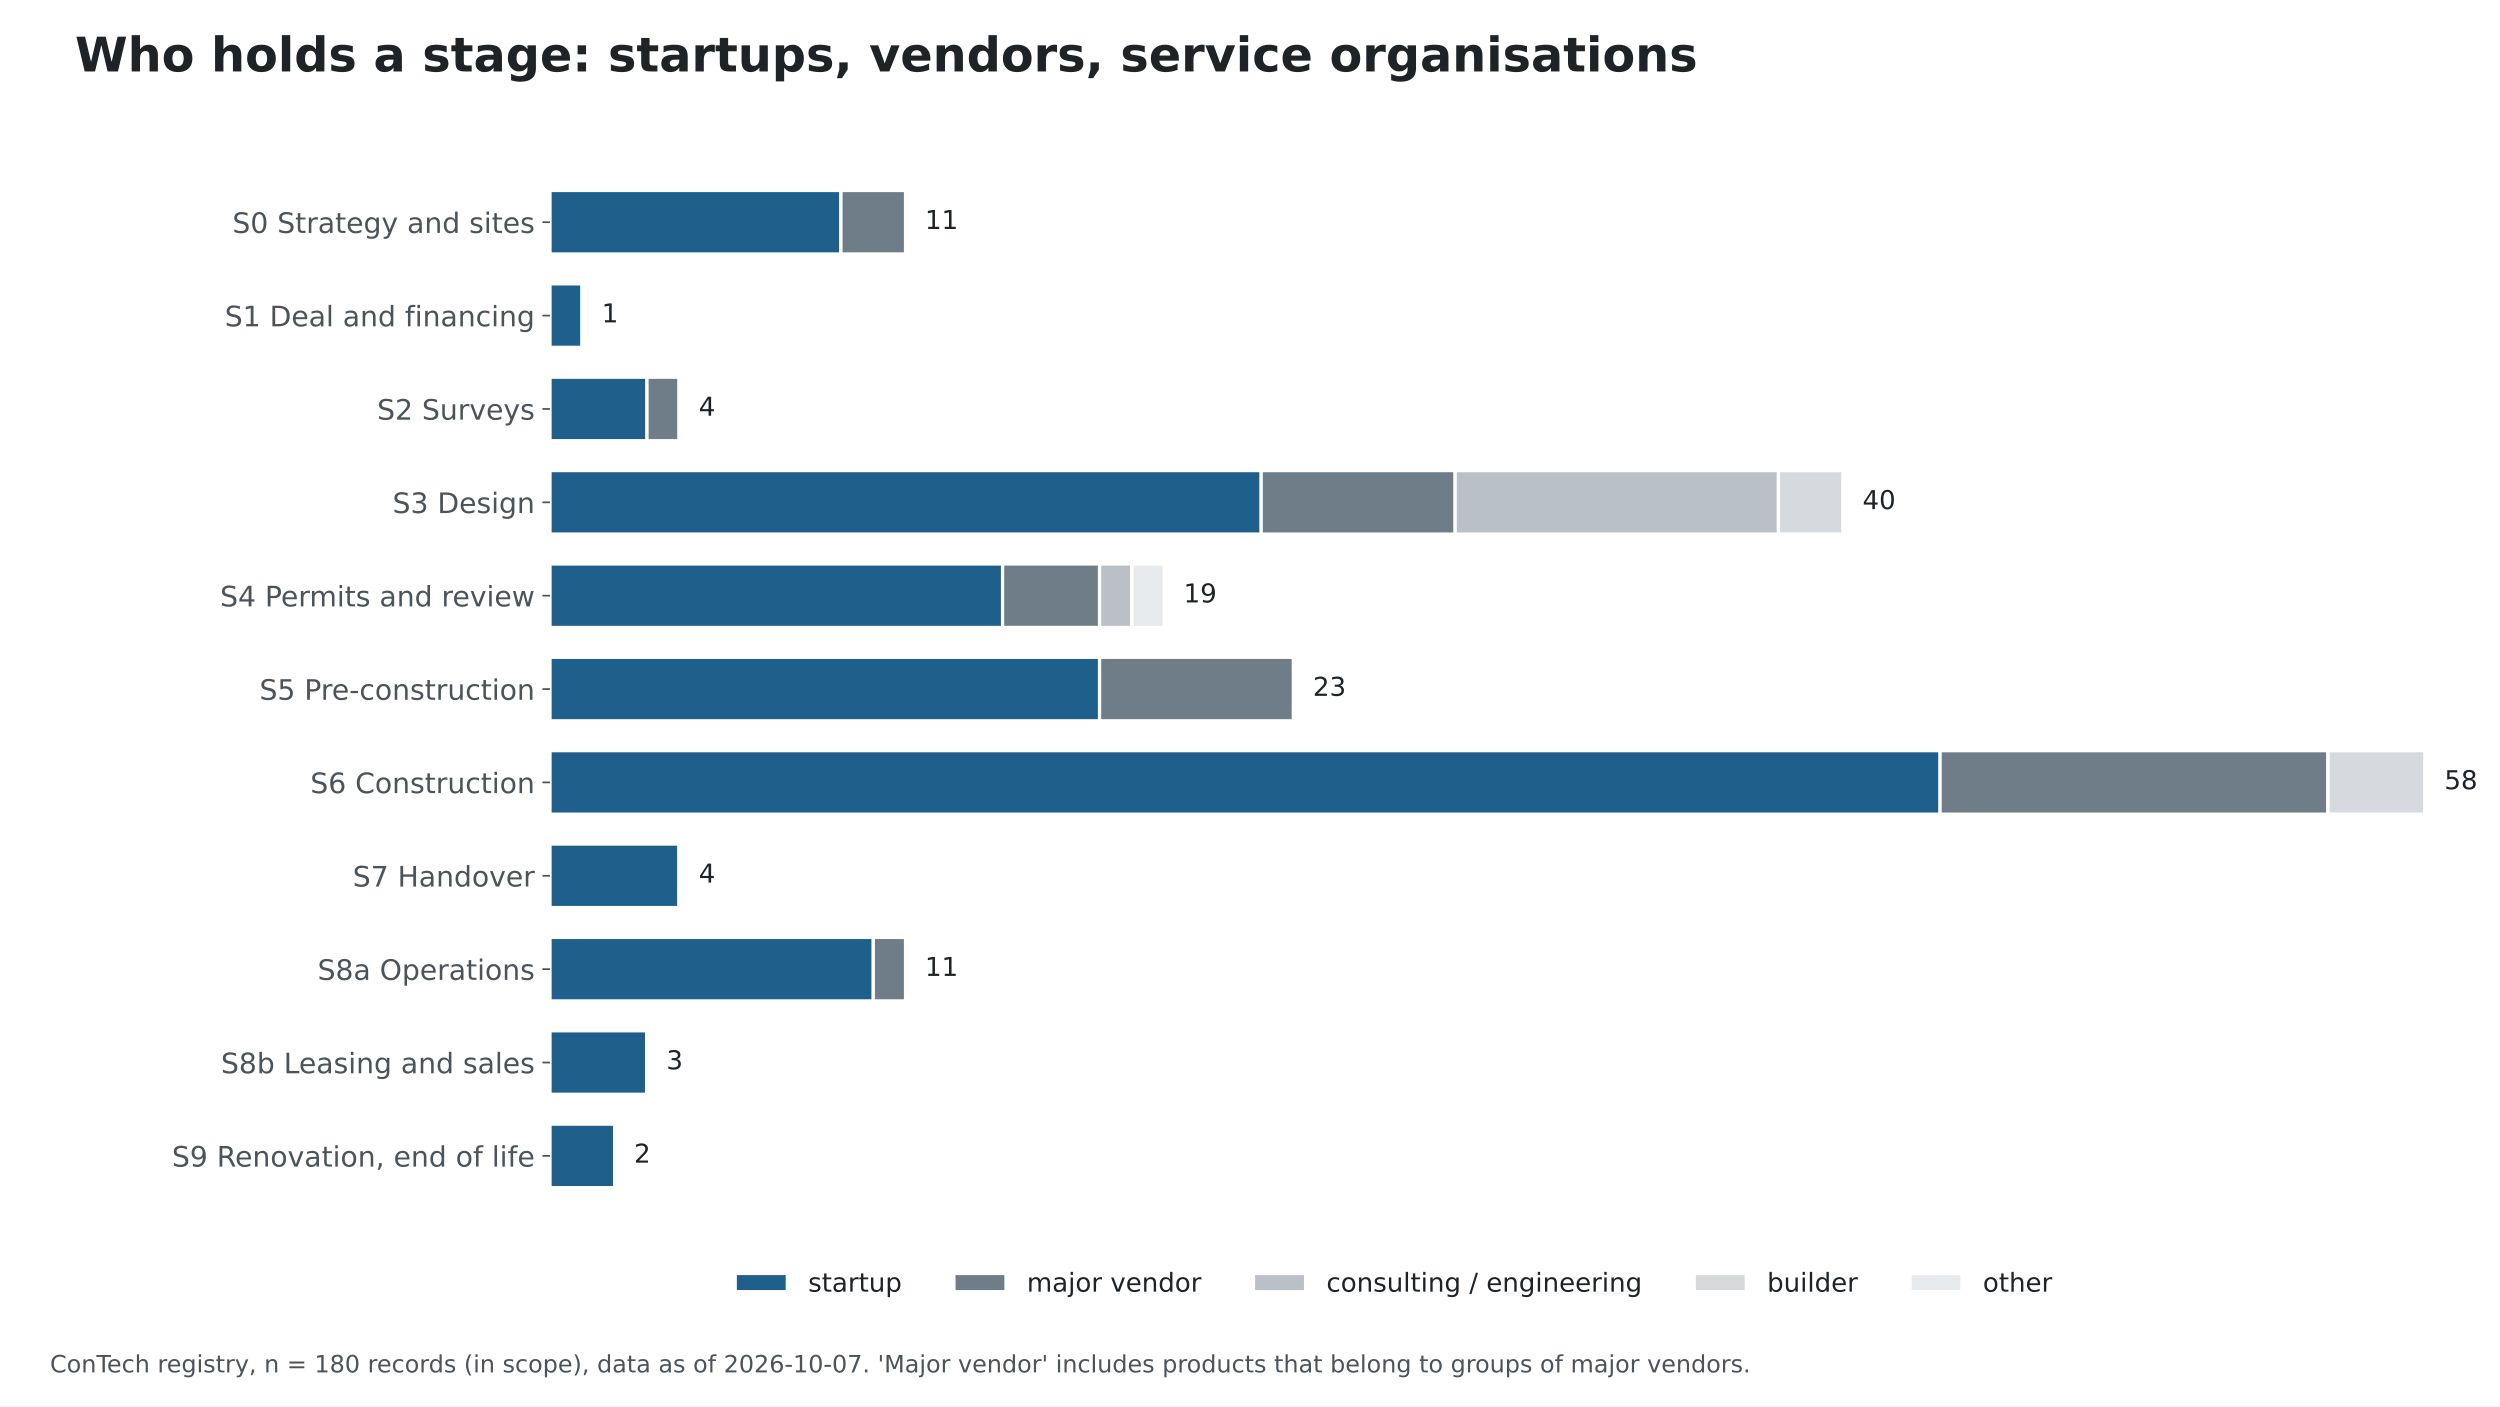
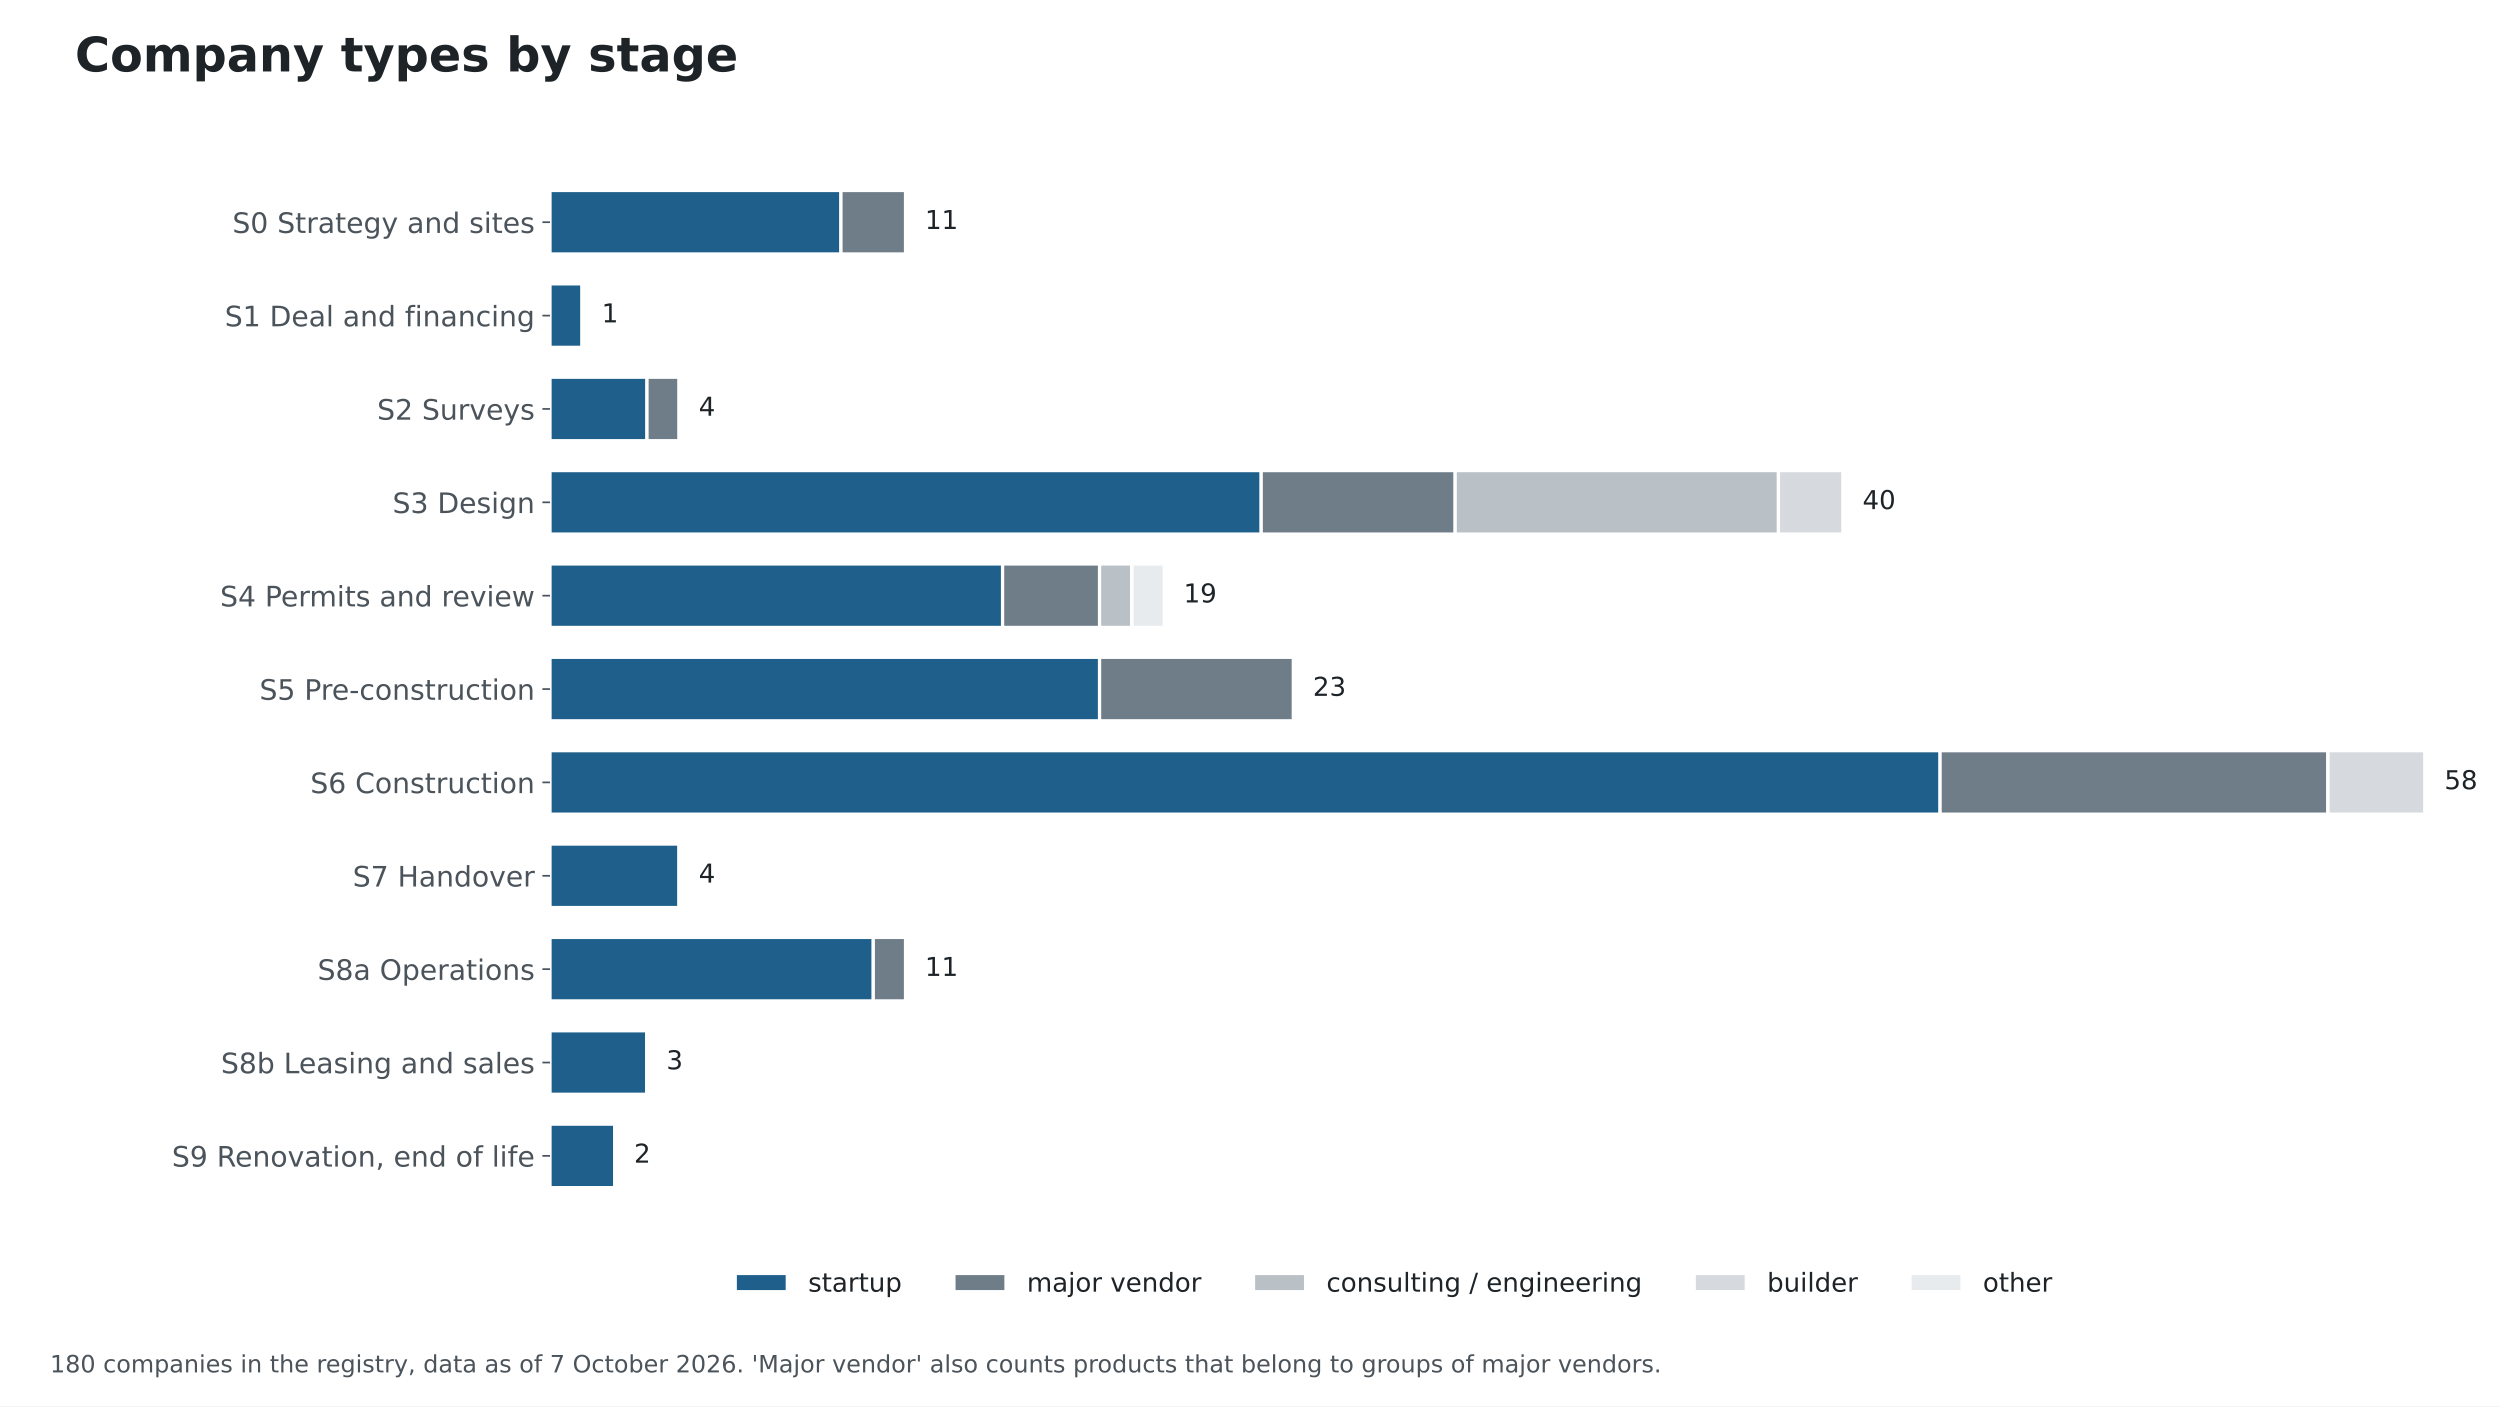
<svg xmlns="http://www.w3.org/2000/svg" xmlns:xlink="http://www.w3.org/1999/xlink" width="1152pt" height="648pt" viewBox="0 0 1152 648" version="1.1">
  <defs>
    <style type="text/css">*{stroke-linejoin: round; stroke-linecap: butt}</style>
  </defs>
  <g id="figure_1">
    <g id="patch_1">
      <path d="M 0 648  L 1152 648  L 1152 0  L 0 0  z " style="fill: #ffffff" />
    </g>
    <g id="axes_1">
      <g id="patch_2">
        <path d="M 253.44 570.24  L 1117.44 570.24  L 1117.44 64.8  L 253.44 64.8  z " style="fill: #ffffff" />
      </g>
      <g id="patch_3">
-         <path d="M 253.44 87.775  L 387.509 87.775  L 387.509 117.031  L 253.44 117.031  z " clip-path="url(#pf44becd07a)" style="fill: #1f5f8b; stroke: #ffffff; stroke-width: 1.5; stroke-linejoin: miter" />
+         <path d="M 253.44 87.775  L 387.509 87.775  L 387.509 117.031  L 253.44 117.031  z " clip-path="url(#p731c792e83)" style="fill: #1f5f8b; stroke: #ffffff; stroke-width: 1.5; stroke-linejoin: miter" />
      </g>
      <g id="patch_4">
-         <path d="M 253.44 130.798  L 268.337 130.798  L 268.337 160.054  L 253.44 160.054  z " clip-path="url(#pf44becd07a)" style="fill: #1f5f8b; stroke: #ffffff; stroke-width: 1.5; stroke-linejoin: miter" />
+         <path d="M 253.44 130.798  L 268.337 130.798  L 268.337 160.054  L 253.44 160.054  z " clip-path="url(#p731c792e83)" style="fill: #1f5f8b; stroke: #ffffff; stroke-width: 1.5; stroke-linejoin: miter" />
      </g>
      <g id="patch_5">
-         <path d="M 253.44 173.822  L 298.13 173.822  L 298.13 203.078  L 253.44 203.078  z " clip-path="url(#pf44becd07a)" style="fill: #1f5f8b; stroke: #ffffff; stroke-width: 1.5; stroke-linejoin: miter" />
+         <path d="M 253.44 173.822  L 298.13 173.822  L 298.13 203.078  L 253.44 203.078  z " clip-path="url(#p731c792e83)" style="fill: #1f5f8b; stroke: #ffffff; stroke-width: 1.5; stroke-linejoin: miter" />
      </g>
      <g id="patch_6">
-         <path d="M 253.44 216.845  L 581.164 216.845  L 581.164 246.101  L 253.44 246.101  z " clip-path="url(#pf44becd07a)" style="fill: #1f5f8b; stroke: #ffffff; stroke-width: 1.5; stroke-linejoin: miter" />
+         <path d="M 253.44 216.845  L 581.164 216.845  L 581.164 246.101  L 253.44 246.101  z " clip-path="url(#p731c792e83)" style="fill: #1f5f8b; stroke: #ffffff; stroke-width: 1.5; stroke-linejoin: miter" />
      </g>
      <g id="patch_7">
-         <path d="M 253.44 259.869  L 461.992 259.869  L 461.992 289.124  L 253.44 289.124  z " clip-path="url(#pf44becd07a)" style="fill: #1f5f8b; stroke: #ffffff; stroke-width: 1.5; stroke-linejoin: miter" />
+         <path d="M 253.44 259.869  L 461.992 259.869  L 461.992 289.124  L 253.44 289.124  z " clip-path="url(#p731c792e83)" style="fill: #1f5f8b; stroke: #ffffff; stroke-width: 1.5; stroke-linejoin: miter" />
      </g>
      <g id="patch_8">
-         <path d="M 253.44 302.892  L 506.681 302.892  L 506.681 332.148  L 253.44 332.148  z " clip-path="url(#pf44becd07a)" style="fill: #1f5f8b; stroke: #ffffff; stroke-width: 1.5; stroke-linejoin: miter" />
+         <path d="M 253.44 302.892  L 506.681 302.892  L 506.681 332.148  L 253.44 332.148  z " clip-path="url(#p731c792e83)" style="fill: #1f5f8b; stroke: #ffffff; stroke-width: 1.5; stroke-linejoin: miter" />
      </g>
      <g id="patch_9">
-         <path d="M 253.44 345.916  L 893.992 345.916  L 893.992 375.171  L 253.44 375.171  z " clip-path="url(#pf44becd07a)" style="fill: #1f5f8b; stroke: #ffffff; stroke-width: 1.5; stroke-linejoin: miter" />
+         <path d="M 253.44 345.916  L 893.992 345.916  L 893.992 375.171  L 253.44 375.171  z " clip-path="url(#p731c792e83)" style="fill: #1f5f8b; stroke: #ffffff; stroke-width: 1.5; stroke-linejoin: miter" />
      </g>
      <g id="patch_10">
-         <path d="M 253.44 388.939  L 313.026 388.939  L 313.026 418.195  L 253.44 418.195  z " clip-path="url(#pf44becd07a)" style="fill: #1f5f8b; stroke: #ffffff; stroke-width: 1.5; stroke-linejoin: miter" />
+         <path d="M 253.44 388.939  L 313.026 388.939  L 313.026 418.195  L 253.44 418.195  z " clip-path="url(#p731c792e83)" style="fill: #1f5f8b; stroke: #ffffff; stroke-width: 1.5; stroke-linejoin: miter" />
      </g>
      <g id="patch_11">
-         <path d="M 253.44 431.962  L 402.406 431.962  L 402.406 461.218  L 253.44 461.218  z " clip-path="url(#pf44becd07a)" style="fill: #1f5f8b; stroke: #ffffff; stroke-width: 1.5; stroke-linejoin: miter" />
+         <path d="M 253.44 431.962  L 402.406 431.962  L 402.406 461.218  L 253.44 461.218  z " clip-path="url(#p731c792e83)" style="fill: #1f5f8b; stroke: #ffffff; stroke-width: 1.5; stroke-linejoin: miter" />
      </g>
      <g id="patch_12">
-         <path d="M 253.44 474.986  L 298.13 474.986  L 298.13 504.242  L 253.44 504.242  z " clip-path="url(#pf44becd07a)" style="fill: #1f5f8b; stroke: #ffffff; stroke-width: 1.5; stroke-linejoin: miter" />
+         <path d="M 253.44 474.986  L 298.13 474.986  L 298.13 504.242  L 253.44 504.242  z " clip-path="url(#p731c792e83)" style="fill: #1f5f8b; stroke: #ffffff; stroke-width: 1.5; stroke-linejoin: miter" />
      </g>
      <g id="patch_13">
-         <path d="M 253.44 518.009  L 283.233 518.009  L 283.233 547.265  L 253.44 547.265  z " clip-path="url(#pf44becd07a)" style="fill: #1f5f8b; stroke: #ffffff; stroke-width: 1.5; stroke-linejoin: miter" />
+         <path d="M 253.44 518.009  L 283.233 518.009  L 283.233 547.265  L 253.44 547.265  z " clip-path="url(#p731c792e83)" style="fill: #1f5f8b; stroke: #ffffff; stroke-width: 1.5; stroke-linejoin: miter" />
      </g>
      <g id="patch_14">
-         <path d="M 387.509 87.775  L 417.302 87.775  L 417.302 117.031  L 387.509 117.031  z " clip-path="url(#pf44becd07a)" style="fill: #6f7d89; stroke: #ffffff; stroke-width: 1.5; stroke-linejoin: miter" />
+         <path d="M 387.509 87.775  L 417.302 87.775  L 417.302 117.031  L 387.509 117.031  z " clip-path="url(#p731c792e83)" style="fill: #6f7d89; stroke: #ffffff; stroke-width: 1.5; stroke-linejoin: miter" />
      </g>
      <g id="patch_15">
-         <path d="M 268.337 130.798  L 268.337 130.798  L 268.337 160.054  L 268.337 160.054  z " clip-path="url(#pf44becd07a)" style="fill: #6f7d89; stroke: #ffffff; stroke-width: 1.5; stroke-linejoin: miter" />
+         <path d="M 268.337 130.798  L 268.337 130.798  L 268.337 160.054  L 268.337 160.054  z " clip-path="url(#p731c792e83)" style="fill: #6f7d89; stroke: #ffffff; stroke-width: 1.5; stroke-linejoin: miter" />
      </g>
      <g id="patch_16">
-         <path d="M 298.13 173.822  L 313.026 173.822  L 313.026 203.078  L 298.13 203.078  z " clip-path="url(#pf44becd07a)" style="fill: #6f7d89; stroke: #ffffff; stroke-width: 1.5; stroke-linejoin: miter" />
+         <path d="M 298.13 173.822  L 313.026 173.822  L 313.026 203.078  L 298.13 203.078  z " clip-path="url(#p731c792e83)" style="fill: #6f7d89; stroke: #ffffff; stroke-width: 1.5; stroke-linejoin: miter" />
      </g>
      <g id="patch_17">
-         <path d="M 581.164 216.845  L 670.543 216.845  L 670.543 246.101  L 581.164 246.101  z " clip-path="url(#pf44becd07a)" style="fill: #6f7d89; stroke: #ffffff; stroke-width: 1.5; stroke-linejoin: miter" />
+         <path d="M 581.164 216.845  L 670.543 216.845  L 670.543 246.101  L 581.164 246.101  z " clip-path="url(#p731c792e83)" style="fill: #6f7d89; stroke: #ffffff; stroke-width: 1.5; stroke-linejoin: miter" />
      </g>
      <g id="patch_18">
-         <path d="M 461.992 259.869  L 506.681 259.869  L 506.681 289.124  L 461.992 289.124  z " clip-path="url(#pf44becd07a)" style="fill: #6f7d89; stroke: #ffffff; stroke-width: 1.5; stroke-linejoin: miter" />
+         <path d="M 461.992 259.869  L 506.681 259.869  L 506.681 289.124  L 461.992 289.124  z " clip-path="url(#p731c792e83)" style="fill: #6f7d89; stroke: #ffffff; stroke-width: 1.5; stroke-linejoin: miter" />
      </g>
      <g id="patch_19">
-         <path d="M 506.681 302.892  L 596.061 302.892  L 596.061 332.148  L 506.681 332.148  z " clip-path="url(#pf44becd07a)" style="fill: #6f7d89; stroke: #ffffff; stroke-width: 1.5; stroke-linejoin: miter" />
+         <path d="M 506.681 302.892  L 596.061 302.892  L 596.061 332.148  L 506.681 332.148  z " clip-path="url(#p731c792e83)" style="fill: #6f7d89; stroke: #ffffff; stroke-width: 1.5; stroke-linejoin: miter" />
      </g>
      <g id="patch_20">
-         <path d="M 893.992 345.916  L 1072.75 345.916  L 1072.75 375.171  L 893.992 375.171  z " clip-path="url(#pf44becd07a)" style="fill: #6f7d89; stroke: #ffffff; stroke-width: 1.5; stroke-linejoin: miter" />
+         <path d="M 893.992 345.916  L 1072.75 345.916  L 1072.75 375.171  L 893.992 375.171  z " clip-path="url(#p731c792e83)" style="fill: #6f7d89; stroke: #ffffff; stroke-width: 1.5; stroke-linejoin: miter" />
      </g>
      <g id="patch_21">
-         <path d="M 313.026 388.939  L 313.026 388.939  L 313.026 418.195  L 313.026 418.195  z " clip-path="url(#pf44becd07a)" style="fill: #6f7d89; stroke: #ffffff; stroke-width: 1.5; stroke-linejoin: miter" />
+         <path d="M 313.026 388.939  L 313.026 388.939  L 313.026 418.195  L 313.026 418.195  z " clip-path="url(#p731c792e83)" style="fill: #6f7d89; stroke: #ffffff; stroke-width: 1.5; stroke-linejoin: miter" />
      </g>
      <g id="patch_22">
-         <path d="M 402.406 431.962  L 417.302 431.962  L 417.302 461.218  L 402.406 461.218  z " clip-path="url(#pf44becd07a)" style="fill: #6f7d89; stroke: #ffffff; stroke-width: 1.5; stroke-linejoin: miter" />
+         <path d="M 402.406 431.962  L 417.302 431.962  L 417.302 461.218  L 402.406 461.218  z " clip-path="url(#p731c792e83)" style="fill: #6f7d89; stroke: #ffffff; stroke-width: 1.5; stroke-linejoin: miter" />
      </g>
      <g id="patch_23">
-         <path d="M 298.13 474.986  L 298.13 474.986  L 298.13 504.242  L 298.13 504.242  z " clip-path="url(#pf44becd07a)" style="fill: #6f7d89; stroke: #ffffff; stroke-width: 1.5; stroke-linejoin: miter" />
+         <path d="M 298.13 474.986  L 298.13 474.986  L 298.13 504.242  L 298.13 504.242  z " clip-path="url(#p731c792e83)" style="fill: #6f7d89; stroke: #ffffff; stroke-width: 1.5; stroke-linejoin: miter" />
      </g>
      <g id="patch_24">
-         <path d="M 283.233 518.009  L 283.233 518.009  L 283.233 547.265  L 283.233 547.265  z " clip-path="url(#pf44becd07a)" style="fill: #6f7d89; stroke: #ffffff; stroke-width: 1.5; stroke-linejoin: miter" />
+         <path d="M 283.233 518.009  L 283.233 518.009  L 283.233 547.265  L 283.233 547.265  z " clip-path="url(#p731c792e83)" style="fill: #6f7d89; stroke: #ffffff; stroke-width: 1.5; stroke-linejoin: miter" />
      </g>
      <g id="patch_25">
-         <path d="M 417.302 87.775  L 417.302 87.775  L 417.302 117.031  L 417.302 117.031  z " clip-path="url(#pf44becd07a)" style="fill: #b9c0c6; stroke: #ffffff; stroke-width: 1.5; stroke-linejoin: miter" />
+         <path d="M 417.302 87.775  L 417.302 87.775  L 417.302 117.031  L 417.302 117.031  z " clip-path="url(#p731c792e83)" style="fill: #b9c0c6; stroke: #ffffff; stroke-width: 1.5; stroke-linejoin: miter" />
      </g>
      <g id="patch_26">
-         <path d="M 268.337 130.798  L 268.337 130.798  L 268.337 160.054  L 268.337 160.054  z " clip-path="url(#pf44becd07a)" style="fill: #b9c0c6; stroke: #ffffff; stroke-width: 1.5; stroke-linejoin: miter" />
+         <path d="M 268.337 130.798  L 268.337 130.798  L 268.337 160.054  L 268.337 160.054  z " clip-path="url(#p731c792e83)" style="fill: #b9c0c6; stroke: #ffffff; stroke-width: 1.5; stroke-linejoin: miter" />
      </g>
      <g id="patch_27">
-         <path d="M 313.026 173.822  L 313.026 173.822  L 313.026 203.078  L 313.026 203.078  z " clip-path="url(#pf44becd07a)" style="fill: #b9c0c6; stroke: #ffffff; stroke-width: 1.5; stroke-linejoin: miter" />
+         <path d="M 313.026 173.822  L 313.026 173.822  L 313.026 203.078  L 313.026 203.078  z " clip-path="url(#p731c792e83)" style="fill: #b9c0c6; stroke: #ffffff; stroke-width: 1.5; stroke-linejoin: miter" />
      </g>
      <g id="patch_28">
-         <path d="M 670.543 216.845  L 819.509 216.845  L 819.509 246.101  L 670.543 246.101  z " clip-path="url(#pf44becd07a)" style="fill: #b9c0c6; stroke: #ffffff; stroke-width: 1.5; stroke-linejoin: miter" />
+         <path d="M 670.543 216.845  L 819.509 216.845  L 819.509 246.101  L 670.543 246.101  z " clip-path="url(#p731c792e83)" style="fill: #b9c0c6; stroke: #ffffff; stroke-width: 1.5; stroke-linejoin: miter" />
      </g>
      <g id="patch_29">
-         <path d="M 506.681 259.869  L 521.578 259.869  L 521.578 289.124  L 506.681 289.124  z " clip-path="url(#pf44becd07a)" style="fill: #b9c0c6; stroke: #ffffff; stroke-width: 1.5; stroke-linejoin: miter" />
+         <path d="M 506.681 259.869  L 521.578 259.869  L 521.578 289.124  L 506.681 289.124  z " clip-path="url(#p731c792e83)" style="fill: #b9c0c6; stroke: #ffffff; stroke-width: 1.5; stroke-linejoin: miter" />
      </g>
      <g id="patch_30">
-         <path d="M 596.061 302.892  L 596.061 302.892  L 596.061 332.148  L 596.061 332.148  z " clip-path="url(#pf44becd07a)" style="fill: #b9c0c6; stroke: #ffffff; stroke-width: 1.5; stroke-linejoin: miter" />
+         <path d="M 596.061 302.892  L 596.061 302.892  L 596.061 332.148  L 596.061 332.148  z " clip-path="url(#p731c792e83)" style="fill: #b9c0c6; stroke: #ffffff; stroke-width: 1.5; stroke-linejoin: miter" />
      </g>
      <g id="patch_31">
-         <path d="M 1072.75 345.916  L 1072.75 345.916  L 1072.75 375.171  L 1072.75 375.171  z " clip-path="url(#pf44becd07a)" style="fill: #b9c0c6; stroke: #ffffff; stroke-width: 1.5; stroke-linejoin: miter" />
+         <path d="M 1072.75 345.916  L 1072.75 345.916  L 1072.75 375.171  L 1072.75 375.171  z " clip-path="url(#p731c792e83)" style="fill: #b9c0c6; stroke: #ffffff; stroke-width: 1.5; stroke-linejoin: miter" />
      </g>
      <g id="patch_32">
-         <path d="M 313.026 388.939  L 313.026 388.939  L 313.026 418.195  L 313.026 418.195  z " clip-path="url(#pf44becd07a)" style="fill: #b9c0c6; stroke: #ffffff; stroke-width: 1.5; stroke-linejoin: miter" />
+         <path d="M 313.026 388.939  L 313.026 388.939  L 313.026 418.195  L 313.026 418.195  z " clip-path="url(#p731c792e83)" style="fill: #b9c0c6; stroke: #ffffff; stroke-width: 1.5; stroke-linejoin: miter" />
      </g>
      <g id="patch_33">
-         <path d="M 417.302 431.962  L 417.302 431.962  L 417.302 461.218  L 417.302 461.218  z " clip-path="url(#pf44becd07a)" style="fill: #b9c0c6; stroke: #ffffff; stroke-width: 1.5; stroke-linejoin: miter" />
+         <path d="M 417.302 431.962  L 417.302 431.962  L 417.302 461.218  L 417.302 461.218  z " clip-path="url(#p731c792e83)" style="fill: #b9c0c6; stroke: #ffffff; stroke-width: 1.5; stroke-linejoin: miter" />
      </g>
      <g id="patch_34">
-         <path d="M 298.13 474.986  L 298.13 474.986  L 298.13 504.242  L 298.13 504.242  z " clip-path="url(#pf44becd07a)" style="fill: #b9c0c6; stroke: #ffffff; stroke-width: 1.5; stroke-linejoin: miter" />
+         <path d="M 298.13 474.986  L 298.13 474.986  L 298.13 504.242  L 298.13 504.242  z " clip-path="url(#p731c792e83)" style="fill: #b9c0c6; stroke: #ffffff; stroke-width: 1.5; stroke-linejoin: miter" />
      </g>
      <g id="patch_35">
-         <path d="M 283.233 518.009  L 283.233 518.009  L 283.233 547.265  L 283.233 547.265  z " clip-path="url(#pf44becd07a)" style="fill: #b9c0c6; stroke: #ffffff; stroke-width: 1.5; stroke-linejoin: miter" />
+         <path d="M 283.233 518.009  L 283.233 518.009  L 283.233 547.265  L 283.233 547.265  z " clip-path="url(#p731c792e83)" style="fill: #b9c0c6; stroke: #ffffff; stroke-width: 1.5; stroke-linejoin: miter" />
      </g>
      <g id="patch_36">
-         <path d="M 417.302 87.775  L 417.302 87.775  L 417.302 117.031  L 417.302 117.031  z " clip-path="url(#pf44becd07a)" style="fill: #d6dade; stroke: #ffffff; stroke-width: 1.5; stroke-linejoin: miter" />
+         <path d="M 417.302 87.775  L 417.302 87.775  L 417.302 117.031  L 417.302 117.031  z " clip-path="url(#p731c792e83)" style="fill: #d6dade; stroke: #ffffff; stroke-width: 1.5; stroke-linejoin: miter" />
      </g>
      <g id="patch_37">
-         <path d="M 268.337 130.798  L 268.337 130.798  L 268.337 160.054  L 268.337 160.054  z " clip-path="url(#pf44becd07a)" style="fill: #d6dade; stroke: #ffffff; stroke-width: 1.5; stroke-linejoin: miter" />
+         <path d="M 268.337 130.798  L 268.337 130.798  L 268.337 160.054  L 268.337 160.054  z " clip-path="url(#p731c792e83)" style="fill: #d6dade; stroke: #ffffff; stroke-width: 1.5; stroke-linejoin: miter" />
      </g>
      <g id="patch_38">
-         <path d="M 313.026 173.822  L 313.026 173.822  L 313.026 203.078  L 313.026 203.078  z " clip-path="url(#pf44becd07a)" style="fill: #d6dade; stroke: #ffffff; stroke-width: 1.5; stroke-linejoin: miter" />
+         <path d="M 313.026 173.822  L 313.026 173.822  L 313.026 203.078  L 313.026 203.078  z " clip-path="url(#p731c792e83)" style="fill: #d6dade; stroke: #ffffff; stroke-width: 1.5; stroke-linejoin: miter" />
      </g>
      <g id="patch_39">
-         <path d="M 819.509 216.845  L 849.302 216.845  L 849.302 246.101  L 819.509 246.101  z " clip-path="url(#pf44becd07a)" style="fill: #d6dade; stroke: #ffffff; stroke-width: 1.5; stroke-linejoin: miter" />
+         <path d="M 819.509 216.845  L 849.302 216.845  L 849.302 246.101  L 819.509 246.101  z " clip-path="url(#p731c792e83)" style="fill: #d6dade; stroke: #ffffff; stroke-width: 1.5; stroke-linejoin: miter" />
      </g>
      <g id="patch_40">
-         <path d="M 521.578 259.869  L 521.578 259.869  L 521.578 289.124  L 521.578 289.124  z " clip-path="url(#pf44becd07a)" style="fill: #d6dade; stroke: #ffffff; stroke-width: 1.5; stroke-linejoin: miter" />
+         <path d="M 521.578 259.869  L 521.578 259.869  L 521.578 289.124  L 521.578 289.124  z " clip-path="url(#p731c792e83)" style="fill: #d6dade; stroke: #ffffff; stroke-width: 1.5; stroke-linejoin: miter" />
      </g>
      <g id="patch_41">
-         <path d="M 596.061 302.892  L 596.061 302.892  L 596.061 332.148  L 596.061 332.148  z " clip-path="url(#pf44becd07a)" style="fill: #d6dade; stroke: #ffffff; stroke-width: 1.5; stroke-linejoin: miter" />
+         <path d="M 596.061 302.892  L 596.061 302.892  L 596.061 332.148  L 596.061 332.148  z " clip-path="url(#p731c792e83)" style="fill: #d6dade; stroke: #ffffff; stroke-width: 1.5; stroke-linejoin: miter" />
      </g>
      <g id="patch_42">
-         <path d="M 1072.75 345.916  L 1117.44 345.916  L 1117.44 375.171  L 1072.75 375.171  z " clip-path="url(#pf44becd07a)" style="fill: #d6dade; stroke: #ffffff; stroke-width: 1.5; stroke-linejoin: miter" />
+         <path d="M 1072.75 345.916  L 1117.44 345.916  L 1117.44 375.171  L 1072.75 375.171  z " clip-path="url(#p731c792e83)" style="fill: #d6dade; stroke: #ffffff; stroke-width: 1.5; stroke-linejoin: miter" />
      </g>
      <g id="patch_43">
-         <path d="M 313.026 388.939  L 313.026 388.939  L 313.026 418.195  L 313.026 418.195  z " clip-path="url(#pf44becd07a)" style="fill: #d6dade; stroke: #ffffff; stroke-width: 1.5; stroke-linejoin: miter" />
+         <path d="M 313.026 388.939  L 313.026 388.939  L 313.026 418.195  L 313.026 418.195  z " clip-path="url(#p731c792e83)" style="fill: #d6dade; stroke: #ffffff; stroke-width: 1.5; stroke-linejoin: miter" />
      </g>
      <g id="patch_44">
-         <path d="M 417.302 431.962  L 417.302 431.962  L 417.302 461.218  L 417.302 461.218  z " clip-path="url(#pf44becd07a)" style="fill: #d6dade; stroke: #ffffff; stroke-width: 1.5; stroke-linejoin: miter" />
+         <path d="M 417.302 431.962  L 417.302 431.962  L 417.302 461.218  L 417.302 461.218  z " clip-path="url(#p731c792e83)" style="fill: #d6dade; stroke: #ffffff; stroke-width: 1.5; stroke-linejoin: miter" />
      </g>
      <g id="patch_45">
-         <path d="M 298.13 474.986  L 298.13 474.986  L 298.13 504.242  L 298.13 504.242  z " clip-path="url(#pf44becd07a)" style="fill: #d6dade; stroke: #ffffff; stroke-width: 1.5; stroke-linejoin: miter" />
+         <path d="M 298.13 474.986  L 298.13 474.986  L 298.13 504.242  L 298.13 504.242  z " clip-path="url(#p731c792e83)" style="fill: #d6dade; stroke: #ffffff; stroke-width: 1.5; stroke-linejoin: miter" />
      </g>
      <g id="patch_46">
-         <path d="M 283.233 518.009  L 283.233 518.009  L 283.233 547.265  L 283.233 547.265  z " clip-path="url(#pf44becd07a)" style="fill: #d6dade; stroke: #ffffff; stroke-width: 1.5; stroke-linejoin: miter" />
+         <path d="M 283.233 518.009  L 283.233 518.009  L 283.233 547.265  L 283.233 547.265  z " clip-path="url(#p731c792e83)" style="fill: #d6dade; stroke: #ffffff; stroke-width: 1.5; stroke-linejoin: miter" />
      </g>
      <g id="patch_47">
-         <path d="M 417.302 87.775  L 417.302 87.775  L 417.302 117.031  L 417.302 117.031  z " clip-path="url(#pf44becd07a)" style="fill: #e8ebee; stroke: #ffffff; stroke-width: 1.5; stroke-linejoin: miter" />
+         <path d="M 417.302 87.775  L 417.302 87.775  L 417.302 117.031  L 417.302 117.031  z " clip-path="url(#p731c792e83)" style="fill: #e8ebee; stroke: #ffffff; stroke-width: 1.5; stroke-linejoin: miter" />
      </g>
      <g id="patch_48">
-         <path d="M 268.337 130.798  L 268.337 130.798  L 268.337 160.054  L 268.337 160.054  z " clip-path="url(#pf44becd07a)" style="fill: #e8ebee; stroke: #ffffff; stroke-width: 1.5; stroke-linejoin: miter" />
+         <path d="M 268.337 130.798  L 268.337 130.798  L 268.337 160.054  L 268.337 160.054  z " clip-path="url(#p731c792e83)" style="fill: #e8ebee; stroke: #ffffff; stroke-width: 1.5; stroke-linejoin: miter" />
      </g>
      <g id="patch_49">
-         <path d="M 313.026 173.822  L 313.026 173.822  L 313.026 203.078  L 313.026 203.078  z " clip-path="url(#pf44becd07a)" style="fill: #e8ebee; stroke: #ffffff; stroke-width: 1.5; stroke-linejoin: miter" />
+         <path d="M 313.026 173.822  L 313.026 173.822  L 313.026 203.078  L 313.026 203.078  z " clip-path="url(#p731c792e83)" style="fill: #e8ebee; stroke: #ffffff; stroke-width: 1.5; stroke-linejoin: miter" />
      </g>
      <g id="patch_50">
-         <path d="M 849.302 216.845  L 849.302 216.845  L 849.302 246.101  L 849.302 246.101  z " clip-path="url(#pf44becd07a)" style="fill: #e8ebee; stroke: #ffffff; stroke-width: 1.5; stroke-linejoin: miter" />
+         <path d="M 849.302 216.845  L 849.302 216.845  L 849.302 246.101  L 849.302 246.101  z " clip-path="url(#p731c792e83)" style="fill: #e8ebee; stroke: #ffffff; stroke-width: 1.5; stroke-linejoin: miter" />
      </g>
      <g id="patch_51">
-         <path d="M 521.578 259.869  L 536.474 259.869  L 536.474 289.124  L 521.578 289.124  z " clip-path="url(#pf44becd07a)" style="fill: #e8ebee; stroke: #ffffff; stroke-width: 1.5; stroke-linejoin: miter" />
+         <path d="M 521.578 259.869  L 536.474 259.869  L 536.474 289.124  L 521.578 289.124  z " clip-path="url(#p731c792e83)" style="fill: #e8ebee; stroke: #ffffff; stroke-width: 1.5; stroke-linejoin: miter" />
      </g>
      <g id="patch_52">
-         <path d="M 596.061 302.892  L 596.061 302.892  L 596.061 332.148  L 596.061 332.148  z " clip-path="url(#pf44becd07a)" style="fill: #e8ebee; stroke: #ffffff; stroke-width: 1.5; stroke-linejoin: miter" />
+         <path d="M 596.061 302.892  L 596.061 302.892  L 596.061 332.148  L 596.061 332.148  z " clip-path="url(#p731c792e83)" style="fill: #e8ebee; stroke: #ffffff; stroke-width: 1.5; stroke-linejoin: miter" />
      </g>
      <g id="patch_53">
-         <path d="M 1117.44 345.916  L 1117.44 345.916  L 1117.44 375.171  L 1117.44 375.171  z " clip-path="url(#pf44becd07a)" style="fill: #e8ebee; stroke: #ffffff; stroke-width: 1.5; stroke-linejoin: miter" />
+         <path d="M 1117.44 345.916  L 1117.44 345.916  L 1117.44 375.171  L 1117.44 375.171  z " clip-path="url(#p731c792e83)" style="fill: #e8ebee; stroke: #ffffff; stroke-width: 1.5; stroke-linejoin: miter" />
      </g>
      <g id="patch_54">
-         <path d="M 313.026 388.939  L 313.026 388.939  L 313.026 418.195  L 313.026 418.195  z " clip-path="url(#pf44becd07a)" style="fill: #e8ebee; stroke: #ffffff; stroke-width: 1.5; stroke-linejoin: miter" />
+         <path d="M 313.026 388.939  L 313.026 388.939  L 313.026 418.195  L 313.026 418.195  z " clip-path="url(#p731c792e83)" style="fill: #e8ebee; stroke: #ffffff; stroke-width: 1.5; stroke-linejoin: miter" />
      </g>
      <g id="patch_55">
-         <path d="M 417.302 431.962  L 417.302 431.962  L 417.302 461.218  L 417.302 461.218  z " clip-path="url(#pf44becd07a)" style="fill: #e8ebee; stroke: #ffffff; stroke-width: 1.5; stroke-linejoin: miter" />
+         <path d="M 417.302 431.962  L 417.302 431.962  L 417.302 461.218  L 417.302 461.218  z " clip-path="url(#p731c792e83)" style="fill: #e8ebee; stroke: #ffffff; stroke-width: 1.5; stroke-linejoin: miter" />
      </g>
      <g id="patch_56">
-         <path d="M 298.13 474.986  L 298.13 474.986  L 298.13 504.242  L 298.13 504.242  z " clip-path="url(#pf44becd07a)" style="fill: #e8ebee; stroke: #ffffff; stroke-width: 1.5; stroke-linejoin: miter" />
+         <path d="M 298.13 474.986  L 298.13 474.986  L 298.13 504.242  L 298.13 504.242  z " clip-path="url(#p731c792e83)" style="fill: #e8ebee; stroke: #ffffff; stroke-width: 1.5; stroke-linejoin: miter" />
      </g>
      <g id="patch_57">
-         <path d="M 283.233 518.009  L 283.233 518.009  L 283.233 547.265  L 283.233 547.265  z " clip-path="url(#pf44becd07a)" style="fill: #e8ebee; stroke: #ffffff; stroke-width: 1.5; stroke-linejoin: miter" />
+         <path d="M 283.233 518.009  L 283.233 518.009  L 283.233 547.265  L 283.233 547.265  z " clip-path="url(#p731c792e83)" style="fill: #e8ebee; stroke: #ffffff; stroke-width: 1.5; stroke-linejoin: miter" />
      </g>
      <g id="matplotlib.axis_1">
        <g id="ytick_1">
          <g id="line2d_1">
            <defs>
-               <path id="m55deea4594" d="M 0 0  L -3.5 0  " style="stroke: #4b535b; stroke-width: 0.8" />
+               <path id="md124206f97" d="M 0 0  L -3.5 0  " style="stroke: #4b535b; stroke-width: 0.8" />
            </defs>
            <g>
-               <use xlink:href="#m55deea4594" x="253.44" y="102.403" style="fill: #4b535b; stroke: #4b535b; stroke-width: 0.8" />
+               <use xlink:href="#md124206f97" x="253.44" y="102.403" style="fill: #4b535b; stroke: #4b535b; stroke-width: 0.8" />
            </g>
          </g>
          <g id="text_1">
            <text style="font-size: 13px; font-family: 'DejaVu Sans'; text-anchor: end; fill: #4b535b" x="246.44" y="107.342" transform="rotate(-0 246.44 107.3415)">S0 Strategy and sites</text>
          </g>
        </g>
        <g id="ytick_2">
          <g id="line2d_2">
            <g>
-               <use xlink:href="#m55deea4594" x="253.44" y="145.426" style="fill: #4b535b; stroke: #4b535b; stroke-width: 0.8" />
+               <use xlink:href="#md124206f97" x="253.44" y="145.426" style="fill: #4b535b; stroke: #4b535b; stroke-width: 0.8" />
            </g>
          </g>
          <g id="text_2">
            <text style="font-size: 13px; font-family: 'DejaVu Sans'; text-anchor: end; fill: #4b535b" x="246.44" y="150.365" transform="rotate(-0 246.44 150.365)">S1 Deal and financing</text>
          </g>
        </g>
        <g id="ytick_3">
          <g id="line2d_3">
            <g>
-               <use xlink:href="#m55deea4594" x="253.44" y="188.45" style="fill: #4b535b; stroke: #4b535b; stroke-width: 0.8" />
+               <use xlink:href="#md124206f97" x="253.44" y="188.45" style="fill: #4b535b; stroke: #4b535b; stroke-width: 0.8" />
            </g>
          </g>
          <g id="text_3">
            <text style="font-size: 13px; font-family: 'DejaVu Sans'; text-anchor: end; fill: #4b535b" x="246.44" y="193.388" transform="rotate(-0 246.44 193.388)">S2 Surveys</text>
          </g>
        </g>
        <g id="ytick_4">
          <g id="line2d_4">
            <g>
-               <use xlink:href="#m55deea4594" x="253.44" y="231.473" style="fill: #4b535b; stroke: #4b535b; stroke-width: 0.8" />
+               <use xlink:href="#md124206f97" x="253.44" y="231.473" style="fill: #4b535b; stroke: #4b535b; stroke-width: 0.8" />
            </g>
          </g>
          <g id="text_4">
            <text style="font-size: 13px; font-family: 'DejaVu Sans'; text-anchor: end; fill: #4b535b" x="246.44" y="236.412" transform="rotate(-0 246.44 236.412)">S3 Design</text>
          </g>
        </g>
        <g id="ytick_5">
          <g id="line2d_5">
            <g>
-               <use xlink:href="#m55deea4594" x="253.44" y="274.497" style="fill: #4b535b; stroke: #4b535b; stroke-width: 0.8" />
+               <use xlink:href="#md124206f97" x="253.44" y="274.497" style="fill: #4b535b; stroke: #4b535b; stroke-width: 0.8" />
            </g>
          </g>
          <g id="text_5">
            <text style="font-size: 13px; font-family: 'DejaVu Sans'; text-anchor: end; fill: #4b535b" x="246.44" y="279.435" transform="rotate(-0 246.44 279.4355)">S4 Permits and review</text>
          </g>
        </g>
        <g id="ytick_6">
          <g id="line2d_6">
            <g>
-               <use xlink:href="#m55deea4594" x="253.44" y="317.52" style="fill: #4b535b; stroke: #4b535b; stroke-width: 0.8" />
+               <use xlink:href="#md124206f97" x="253.44" y="317.52" style="fill: #4b535b; stroke: #4b535b; stroke-width: 0.8" />
            </g>
          </g>
          <g id="text_6">
            <text style="font-size: 13px; font-family: 'DejaVu Sans'; text-anchor: end; fill: #4b535b" x="246.44" y="322.459" transform="rotate(-0 246.44 322.459)">S5 Pre-construction</text>
          </g>
        </g>
        <g id="ytick_7">
          <g id="line2d_7">
            <g>
-               <use xlink:href="#m55deea4594" x="253.44" y="360.543" style="fill: #4b535b; stroke: #4b535b; stroke-width: 0.8" />
+               <use xlink:href="#md124206f97" x="253.44" y="360.543" style="fill: #4b535b; stroke: #4b535b; stroke-width: 0.8" />
            </g>
          </g>
          <g id="text_7">
            <text style="font-size: 13px; font-family: 'DejaVu Sans'; text-anchor: end; fill: #4b535b" x="246.44" y="365.482" transform="rotate(-0 246.44 365.4825)">S6 Construction</text>
          </g>
        </g>
        <g id="ytick_8">
          <g id="line2d_8">
            <g>
-               <use xlink:href="#m55deea4594" x="253.44" y="403.567" style="fill: #4b535b; stroke: #4b535b; stroke-width: 0.8" />
+               <use xlink:href="#md124206f97" x="253.44" y="403.567" style="fill: #4b535b; stroke: #4b535b; stroke-width: 0.8" />
            </g>
          </g>
          <g id="text_8">
            <text style="font-size: 13px; font-family: 'DejaVu Sans'; text-anchor: end; fill: #4b535b" x="246.44" y="408.506" transform="rotate(-0 246.44 408.506)">S7 Handover</text>
          </g>
        </g>
        <g id="ytick_9">
          <g id="line2d_9">
            <g>
-               <use xlink:href="#m55deea4594" x="253.44" y="446.59" style="fill: #4b535b; stroke: #4b535b; stroke-width: 0.8" />
+               <use xlink:href="#md124206f97" x="253.44" y="446.59" style="fill: #4b535b; stroke: #4b535b; stroke-width: 0.8" />
            </g>
          </g>
          <g id="text_9">
            <text style="font-size: 13px; font-family: 'DejaVu Sans'; text-anchor: end; fill: #4b535b" x="246.44" y="451.529" transform="rotate(-0 246.44 451.5295)">S8a Operations</text>
          </g>
        </g>
        <g id="ytick_10">
          <g id="line2d_10">
            <g>
-               <use xlink:href="#m55deea4594" x="253.44" y="489.614" style="fill: #4b535b; stroke: #4b535b; stroke-width: 0.8" />
+               <use xlink:href="#md124206f97" x="253.44" y="489.614" style="fill: #4b535b; stroke: #4b535b; stroke-width: 0.8" />
            </g>
          </g>
          <g id="text_10">
            <text style="font-size: 13px; font-family: 'DejaVu Sans'; text-anchor: end; fill: #4b535b" x="246.44" y="494.553" transform="rotate(-0 246.44 494.553)">S8b Leasing and sales</text>
          </g>
        </g>
        <g id="ytick_11">
          <g id="line2d_11">
            <g>
-               <use xlink:href="#m55deea4594" x="253.44" y="532.637" style="fill: #4b535b; stroke: #4b535b; stroke-width: 0.8" />
+               <use xlink:href="#md124206f97" x="253.44" y="532.637" style="fill: #4b535b; stroke: #4b535b; stroke-width: 0.8" />
            </g>
          </g>
          <g id="text_11">
            <text style="font-size: 13px; font-family: 'DejaVu Sans'; text-anchor: end; fill: #4b535b" x="246.44" y="537.576" transform="rotate(-0 246.44 537.5765)">S9 Renovation, end of life</text>
          </g>
        </g>
      </g>
      <g id="text_12">
        <text style="font-size: 12px; font-family: 'DejaVu Sans'; text-anchor: start; fill: #1d2327" x="426.24" y="105.52" transform="rotate(-0 426.24 105.5197)">11</text>
      </g>
      <g id="text_13">
        <text style="font-size: 12px; font-family: 'DejaVu Sans'; text-anchor: start; fill: #1d2327" x="277.274" y="148.543" transform="rotate(-0 277.2745 148.5432)">1</text>
      </g>
      <g id="text_14">
        <text style="font-size: 12px; font-family: 'DejaVu Sans'; text-anchor: start; fill: #1d2327" x="321.964" y="191.567" transform="rotate(-0 321.9641 191.5667)">4</text>
      </g>
      <g id="text_15">
        <text style="font-size: 12px; font-family: 'DejaVu Sans'; text-anchor: start; fill: #1d2327" x="858.24" y="234.59" transform="rotate(-0 858.24 234.5902)">40</text>
      </g>
      <g id="text_16">
        <text style="font-size: 12px; font-family: 'DejaVu Sans'; text-anchor: start; fill: #1d2327" x="545.412" y="277.614" transform="rotate(-0 545.4124 277.6137)">19</text>
      </g>
      <g id="text_17">
        <text style="font-size: 12px; font-family: 'DejaVu Sans'; text-anchor: start; fill: #1d2327" x="604.999" y="320.637" transform="rotate(-0 604.9986 320.6372)">23</text>
      </g>
      <g id="text_18">
        <text style="font-size: 12px; font-family: 'DejaVu Sans'; text-anchor: start; fill: #1d2327" x="1126.378" y="363.661" transform="rotate(-0 1126.378 363.6607)">58</text>
      </g>
      <g id="text_19">
        <text style="font-size: 12px; font-family: 'DejaVu Sans'; text-anchor: start; fill: #1d2327" x="321.964" y="406.684" transform="rotate(-0 321.9641 406.6842)">4</text>
      </g>
      <g id="text_20">
        <text style="font-size: 12px; font-family: 'DejaVu Sans'; text-anchor: start; fill: #1d2327" x="426.24" y="449.708" transform="rotate(-0 426.24 449.7077)">11</text>
      </g>
      <g id="text_21">
        <text style="font-size: 12px; font-family: 'DejaVu Sans'; text-anchor: start; fill: #1d2327" x="307.068" y="492.731" transform="rotate(-0 307.0676 492.7312)">3</text>
      </g>
      <g id="text_22">
        <text style="font-size: 12px; font-family: 'DejaVu Sans'; text-anchor: start; fill: #1d2327" x="292.171" y="535.755" transform="rotate(-0 292.171 535.7547)">2</text>
      </g>
      <g id="legend_1">
        <g id="patch_58">
          <path d="M 338.798 595.213  L 362.798 595.213  L 362.798 586.813  L 338.798 586.813  z " style="fill: #1f5f8b; stroke: #ffffff; stroke-width: 1.5; stroke-linejoin: miter" />
        </g>
        <g id="text_23">
          <text style="font-size: 12px; font-family: 'DejaVu Sans'; text-anchor: start; fill: #1d2327" x="372.397" y="595.213" transform="rotate(-0 372.3975 595.2125)">startup</text>
        </g>
        <g id="patch_59">
          <path d="M 439.567 595.213  L 463.567 595.213  L 463.567 586.813  L 439.567 586.813  z " style="fill: #6f7d89; stroke: #ffffff; stroke-width: 1.5; stroke-linejoin: miter" />
        </g>
        <g id="text_24">
          <text style="font-size: 12px; font-family: 'DejaVu Sans'; text-anchor: start; fill: #1d2327" x="473.168" y="595.213" transform="rotate(-0 473.1675 595.2125)">major vendor</text>
        </g>
        <g id="patch_60">
          <path d="M 577.618 595.213  L 601.618 595.213  L 601.618 586.813  L 577.618 586.813  z " style="fill: #b9c0c6; stroke: #ffffff; stroke-width: 1.5; stroke-linejoin: miter" />
        </g>
        <g id="text_25">
          <text style="font-size: 12px; font-family: 'DejaVu Sans'; text-anchor: start; fill: #1d2327" x="611.218" y="595.213" transform="rotate(-0 611.2181 595.2125)">consulting / engineering</text>
        </g>
        <g id="patch_61">
          <path d="M 780.688 595.213  L 804.688 595.213  L 804.688 586.813  L 780.688 586.813  z " style="fill: #d6dade; stroke: #ffffff; stroke-width: 1.5; stroke-linejoin: miter" />
        </g>
        <g id="text_26">
          <text style="font-size: 12px; font-family: 'DejaVu Sans'; text-anchor: start; fill: #1d2327" x="814.288" y="595.213" transform="rotate(-0 814.2881 595.2125)">builder</text>
        </g>
        <g id="patch_62">
          <path d="M 880.114 595.213  L 904.114 595.213  L 904.114 586.813  L 880.114 586.813  z " style="fill: #e8ebee; stroke: #ffffff; stroke-width: 1.5; stroke-linejoin: miter" />
        </g>
        <g id="text_27">
          <text style="font-size: 12px; font-family: 'DejaVu Sans'; text-anchor: start; fill: #1d2327" x="913.714" y="595.213" transform="rotate(-0 913.7138 595.2125)">other</text>
        </g>
      </g>
    </g>
    <g id="text_28">
-       <text style="font-weight: 700; font-size: 22px; font-family: 'DejaVu Sans'; text-anchor: start; fill: #1d2327" x="34.56" y="32.917" transform="rotate(-0 34.56 32.91656)">Who holds a stage: startups, vendors, service organisations</text>
+       <text style="font-weight: 700; font-size: 22px; font-family: 'DejaVu Sans'; text-anchor: start; fill: #1d2327" x="34.56" y="32.917" transform="rotate(-0 34.56 32.91656)">Company types by stage</text>
    </g>
    <g id="text_29">
-       <text style="font-size: 11px; font-family: 'DejaVu Sans'; text-anchor: start; fill: #4b535b" x="23.04" y="632.397" transform="rotate(-0 23.04 632.3974)">ConTech registry, n = 180 records (in scope), data as of 2026-10-07. 'Major vendor' includes products that belong to groups of major vendors.</text>
+       <text style="font-size: 11px; font-family: 'DejaVu Sans'; text-anchor: start; fill: #4b535b" x="23.04" y="632.397" transform="rotate(-0 23.04 632.3974)">180 companies in the registry, data as of 7 October 2026. 'Major vendor' also counts products that belong to groups of major vendors.</text>
    </g>
  </g>
  <defs>
-     <clipPath id="pf44becd07a">
+     <clipPath id="p731c792e83">
      <rect x="253.44" y="64.8" width="864" height="505.44" />
    </clipPath>
  </defs>
</svg>
